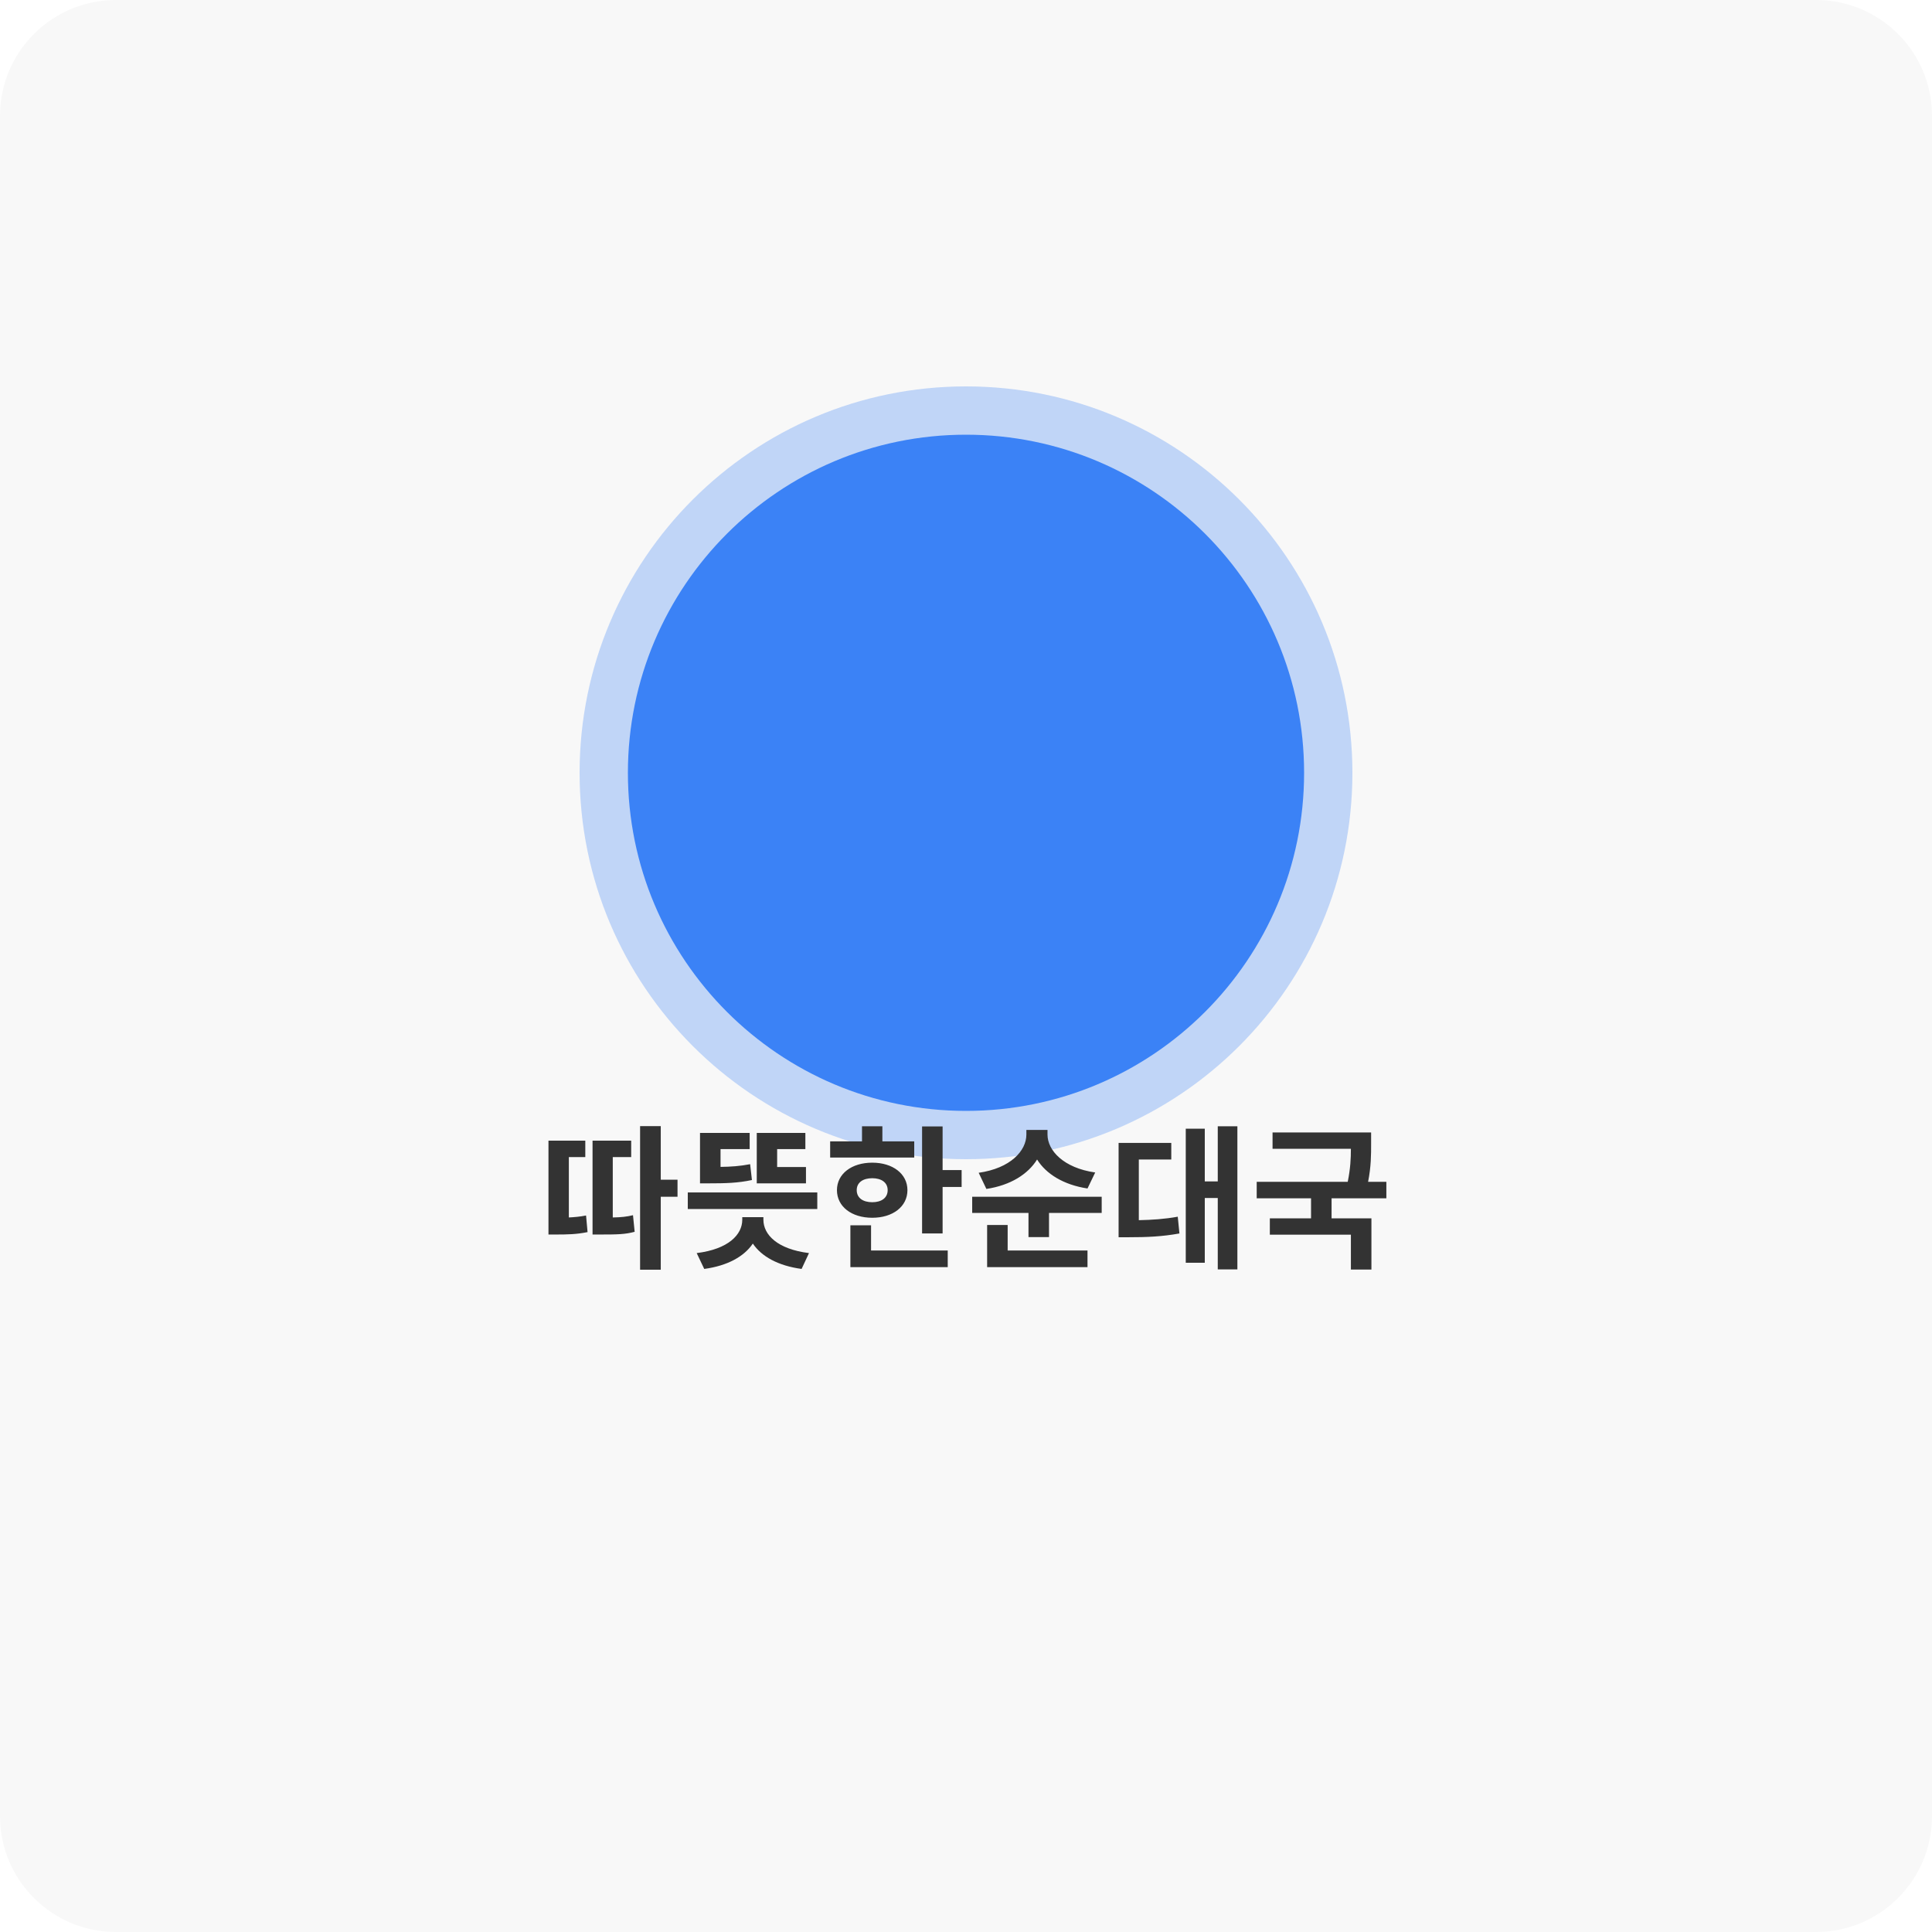
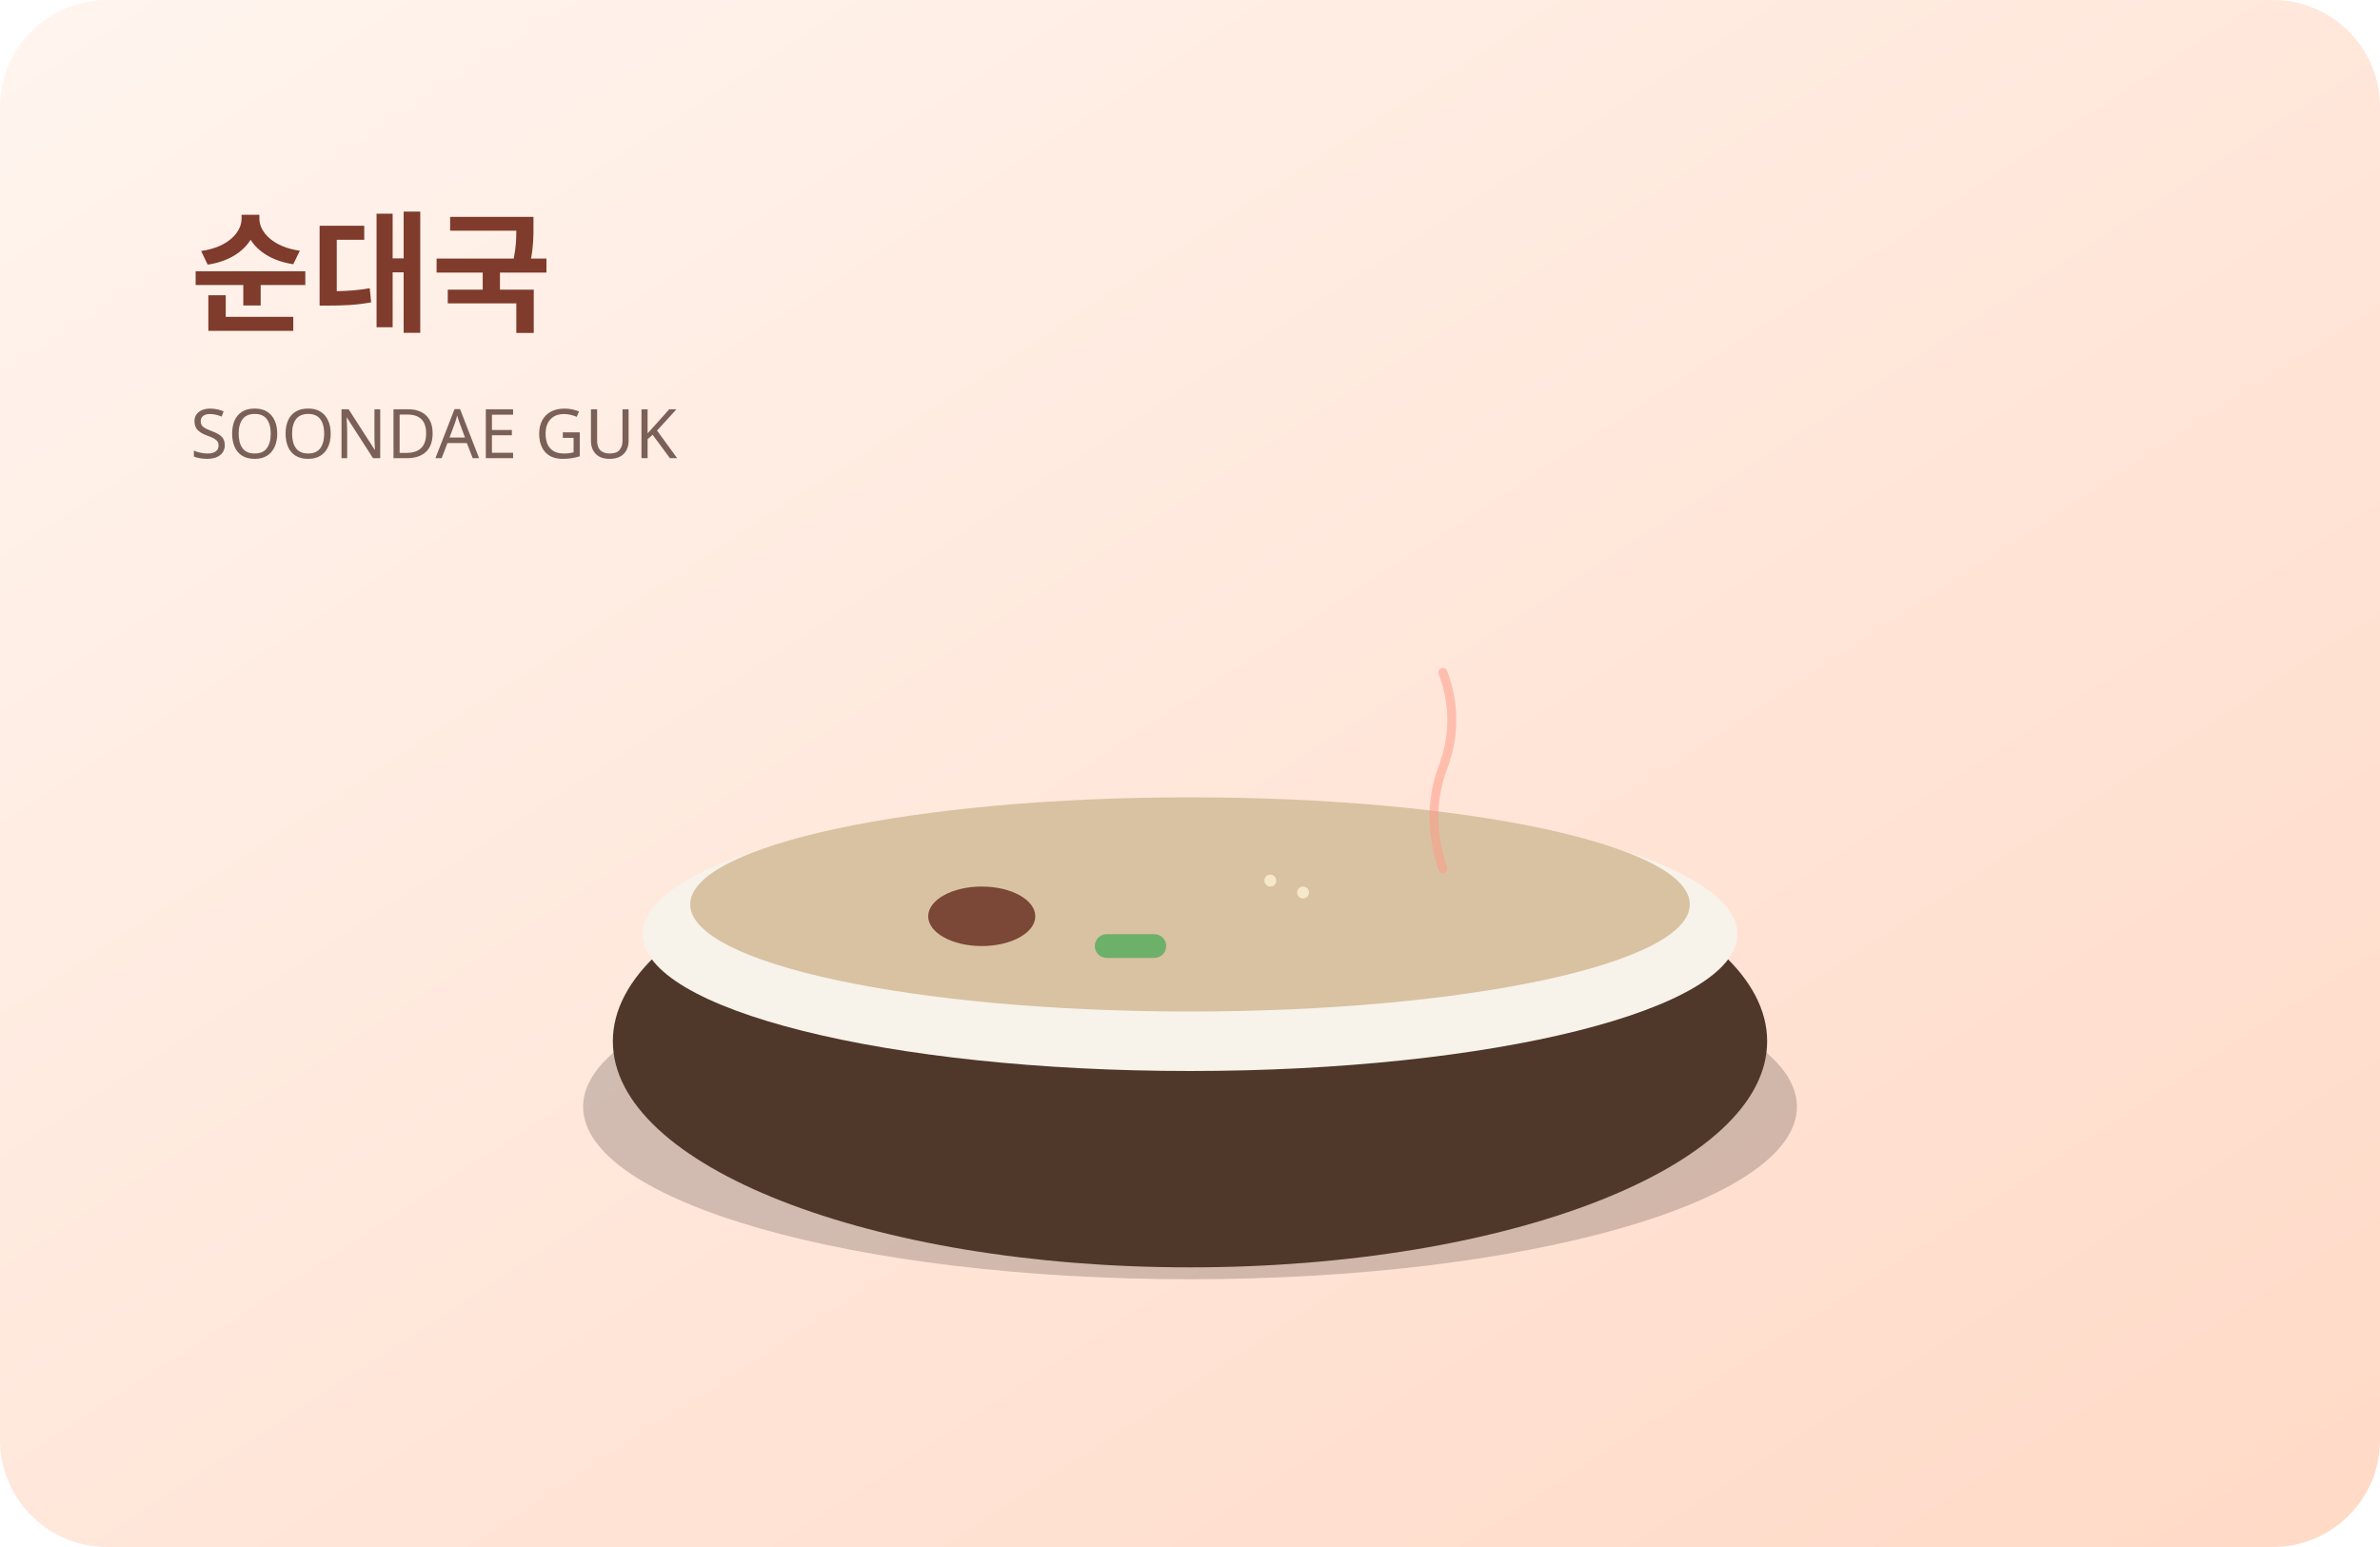
- <svg xmlns="http://www.w3.org/2000/svg" viewBox="0 0 200 200" width="200" height="200">
-   <rect width="200" height="200" fill="#f8f8f8" rx="12" />
-   <circle cx="100" cy="80" r="40" fill="#3B82F6" opacity="0.3" />
-   <circle cx="100" cy="80" r="35" fill="#3B82F6" />
-   <text x="100" y="130" font-size="16" font-weight="bold" text-anchor="middle" fill="#333" font-family="Arial, sans-serif">
-       따뜻한순대국
-     </text>
+ <svg xmlns="http://www.w3.org/2000/svg" viewBox="0 0 800 520">
+   <defs>
+     <linearGradient id="bg-recipesoondaeguksvg" x1="0" y1="0" x2="1" y2="1">
+       <stop offset="0%" stop-color="#fff5ef" />
+       <stop offset="100%" stop-color="#ffd9c6" />
+     </linearGradient>
+   </defs>
+   <rect width="800" height="520" rx="36" fill="url(#bg-recipesoondaeguksvg)" />
+   <ellipse cx="400" cy="372" rx="204" ry="58" fill="#2f221b" opacity="0.22" />
+   <ellipse cx="400" cy="350" rx="194" ry="76" fill="#4f372a" />
+   <ellipse cx="400" cy="314" rx="184" ry="46" fill="#f7f2ea" />
+   <ellipse cx="400" cy="304" rx="168" ry="36" fill="#d8c2a2" />
+   <ellipse cx="330" cy="308" rx="18" ry="10" fill="#7b4736" />
+   <rect x="368" y="314" width="24" height="8" rx="4" fill="#6db06a" />
+   <circle cx="427" cy="296" r="2" fill="#f7e8cc" />
+   <circle cx="438" cy="300" r="2" fill="#f7e8cc" />
+   <path d="M485 292 Q 479 274 485 258 Q 491 242 485 226" stroke="#ff9b88" stroke-width="3" stroke-linecap="round" fill="none" opacity="0.55" />
+   <text x="64" y="108" font-size="44" font-weight="700" fill="#7f3b2b" font-family="sans-serif">순대국</text>
+   <text x="64" y="154" font-size="23" fill="#7a6056" font-family="sans-serif">SOONDAE GUK</text>
</svg>
